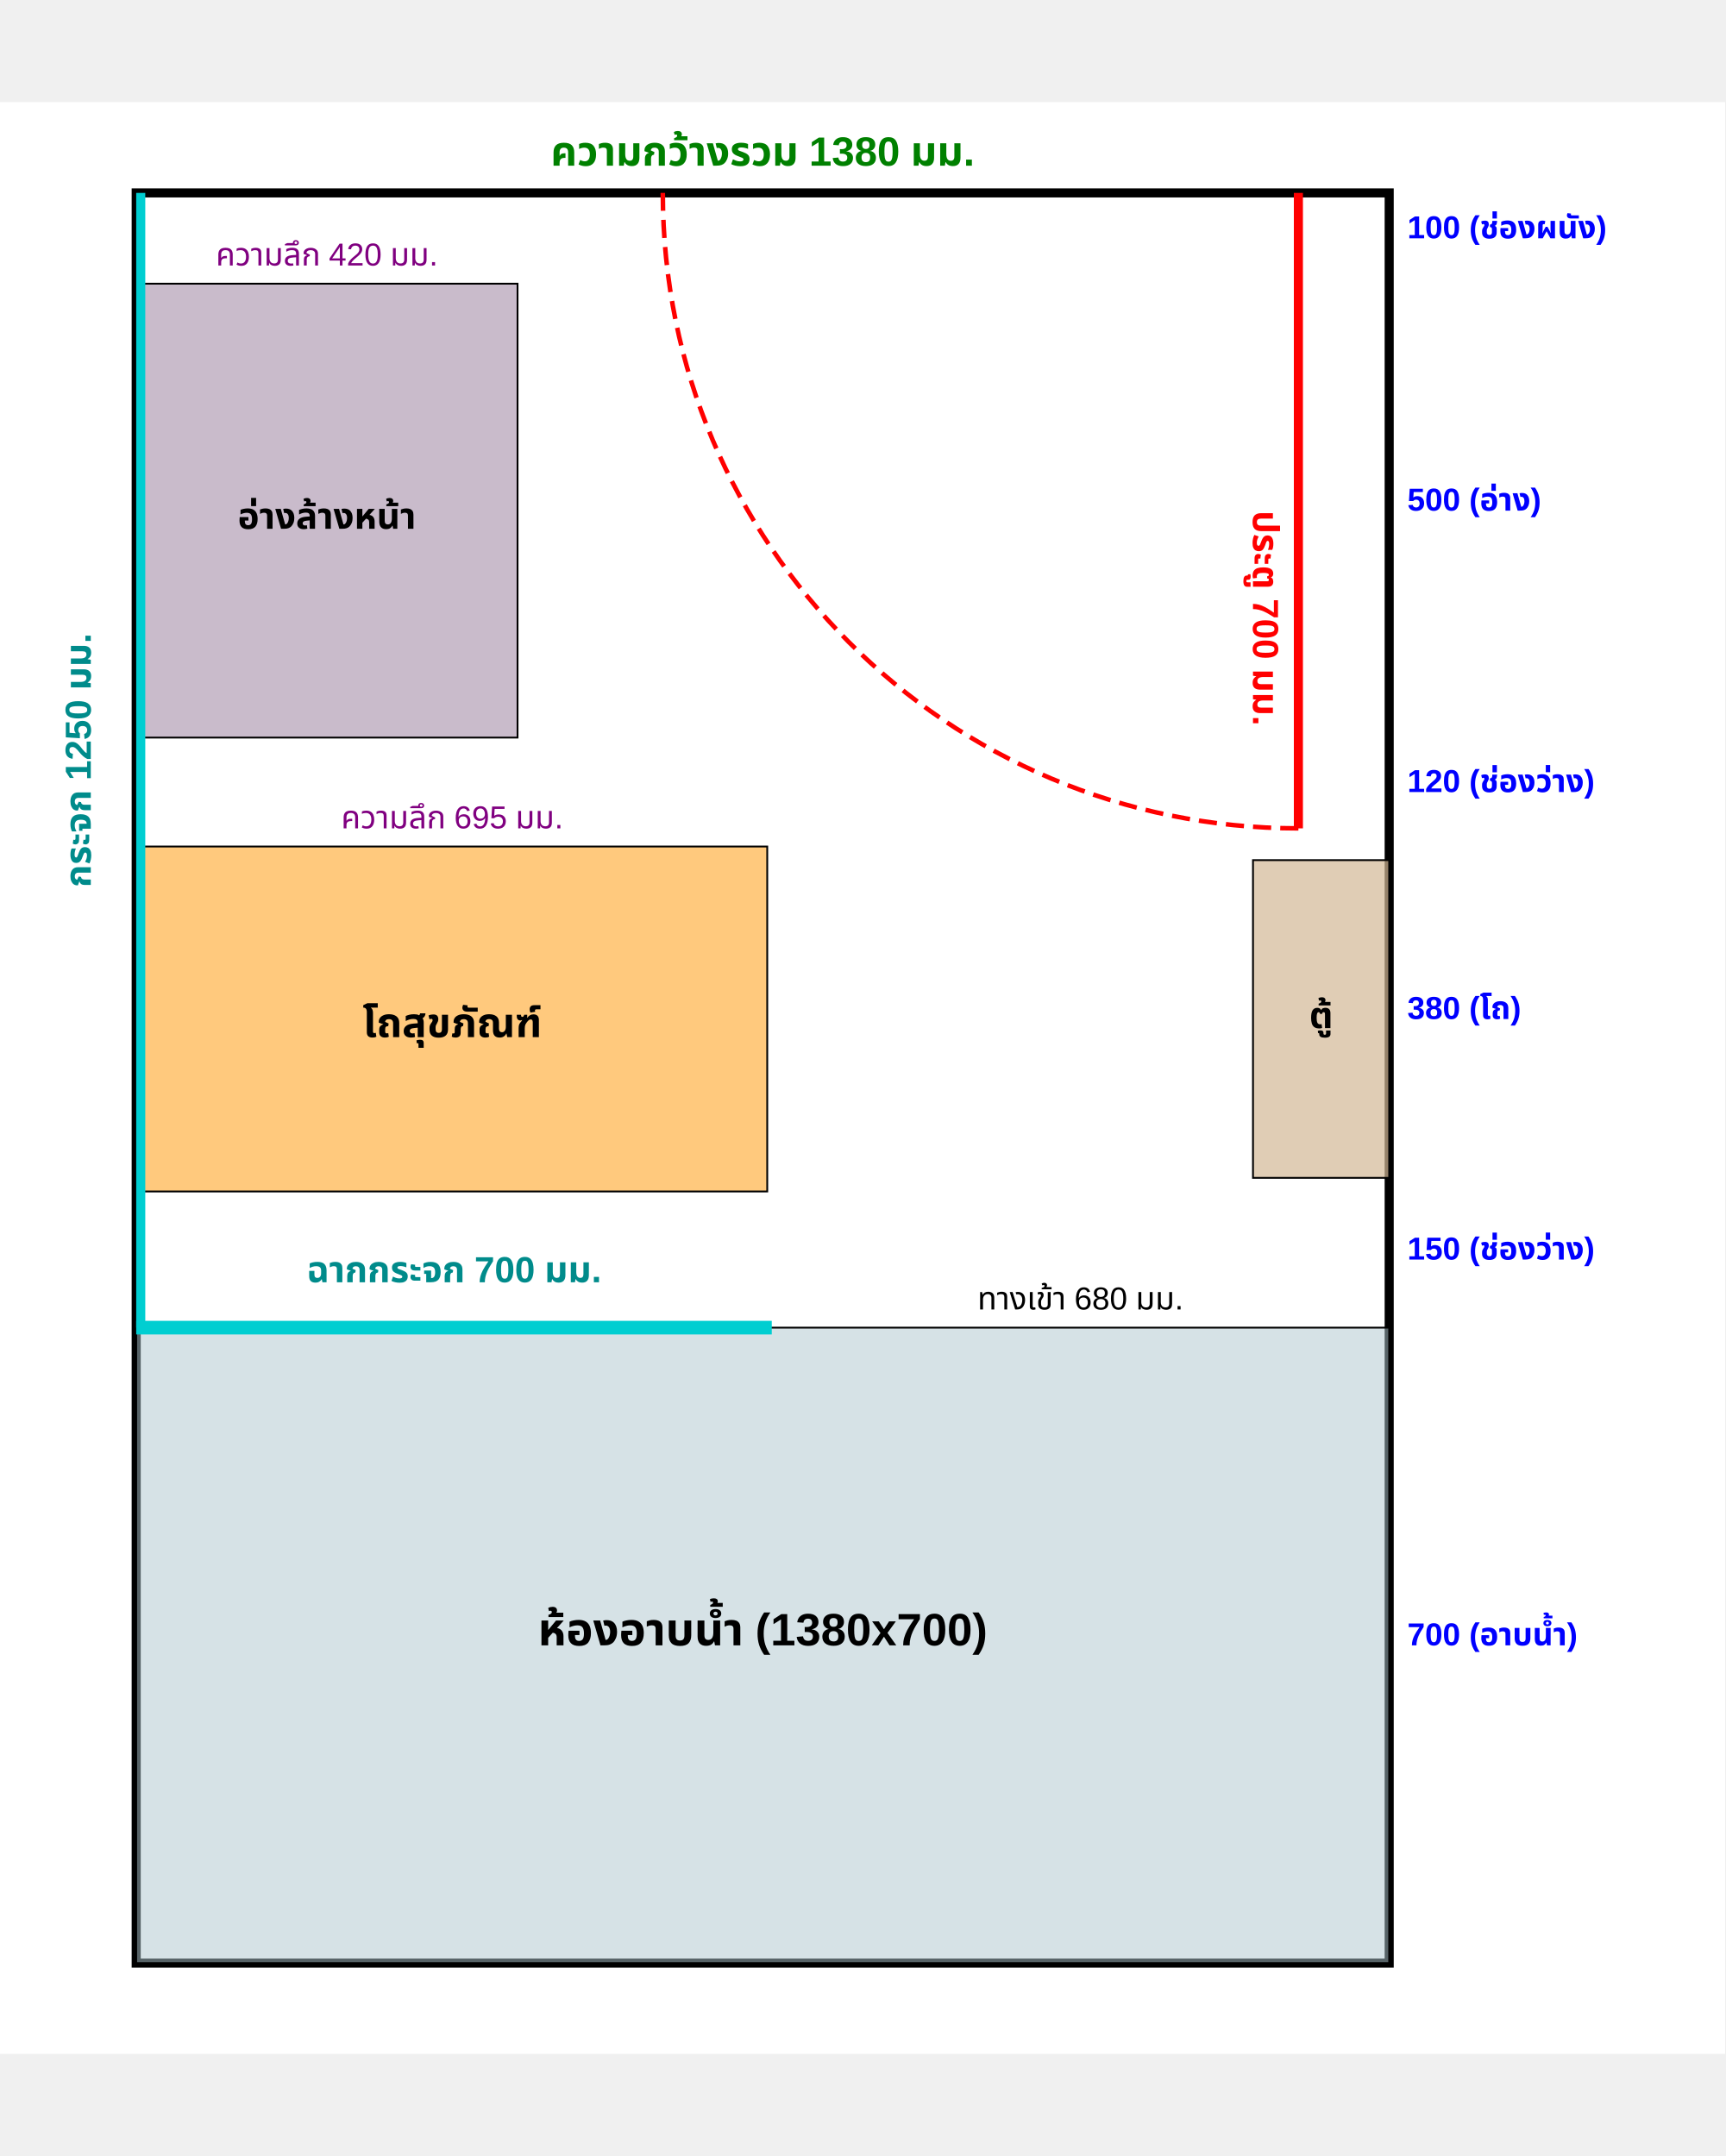
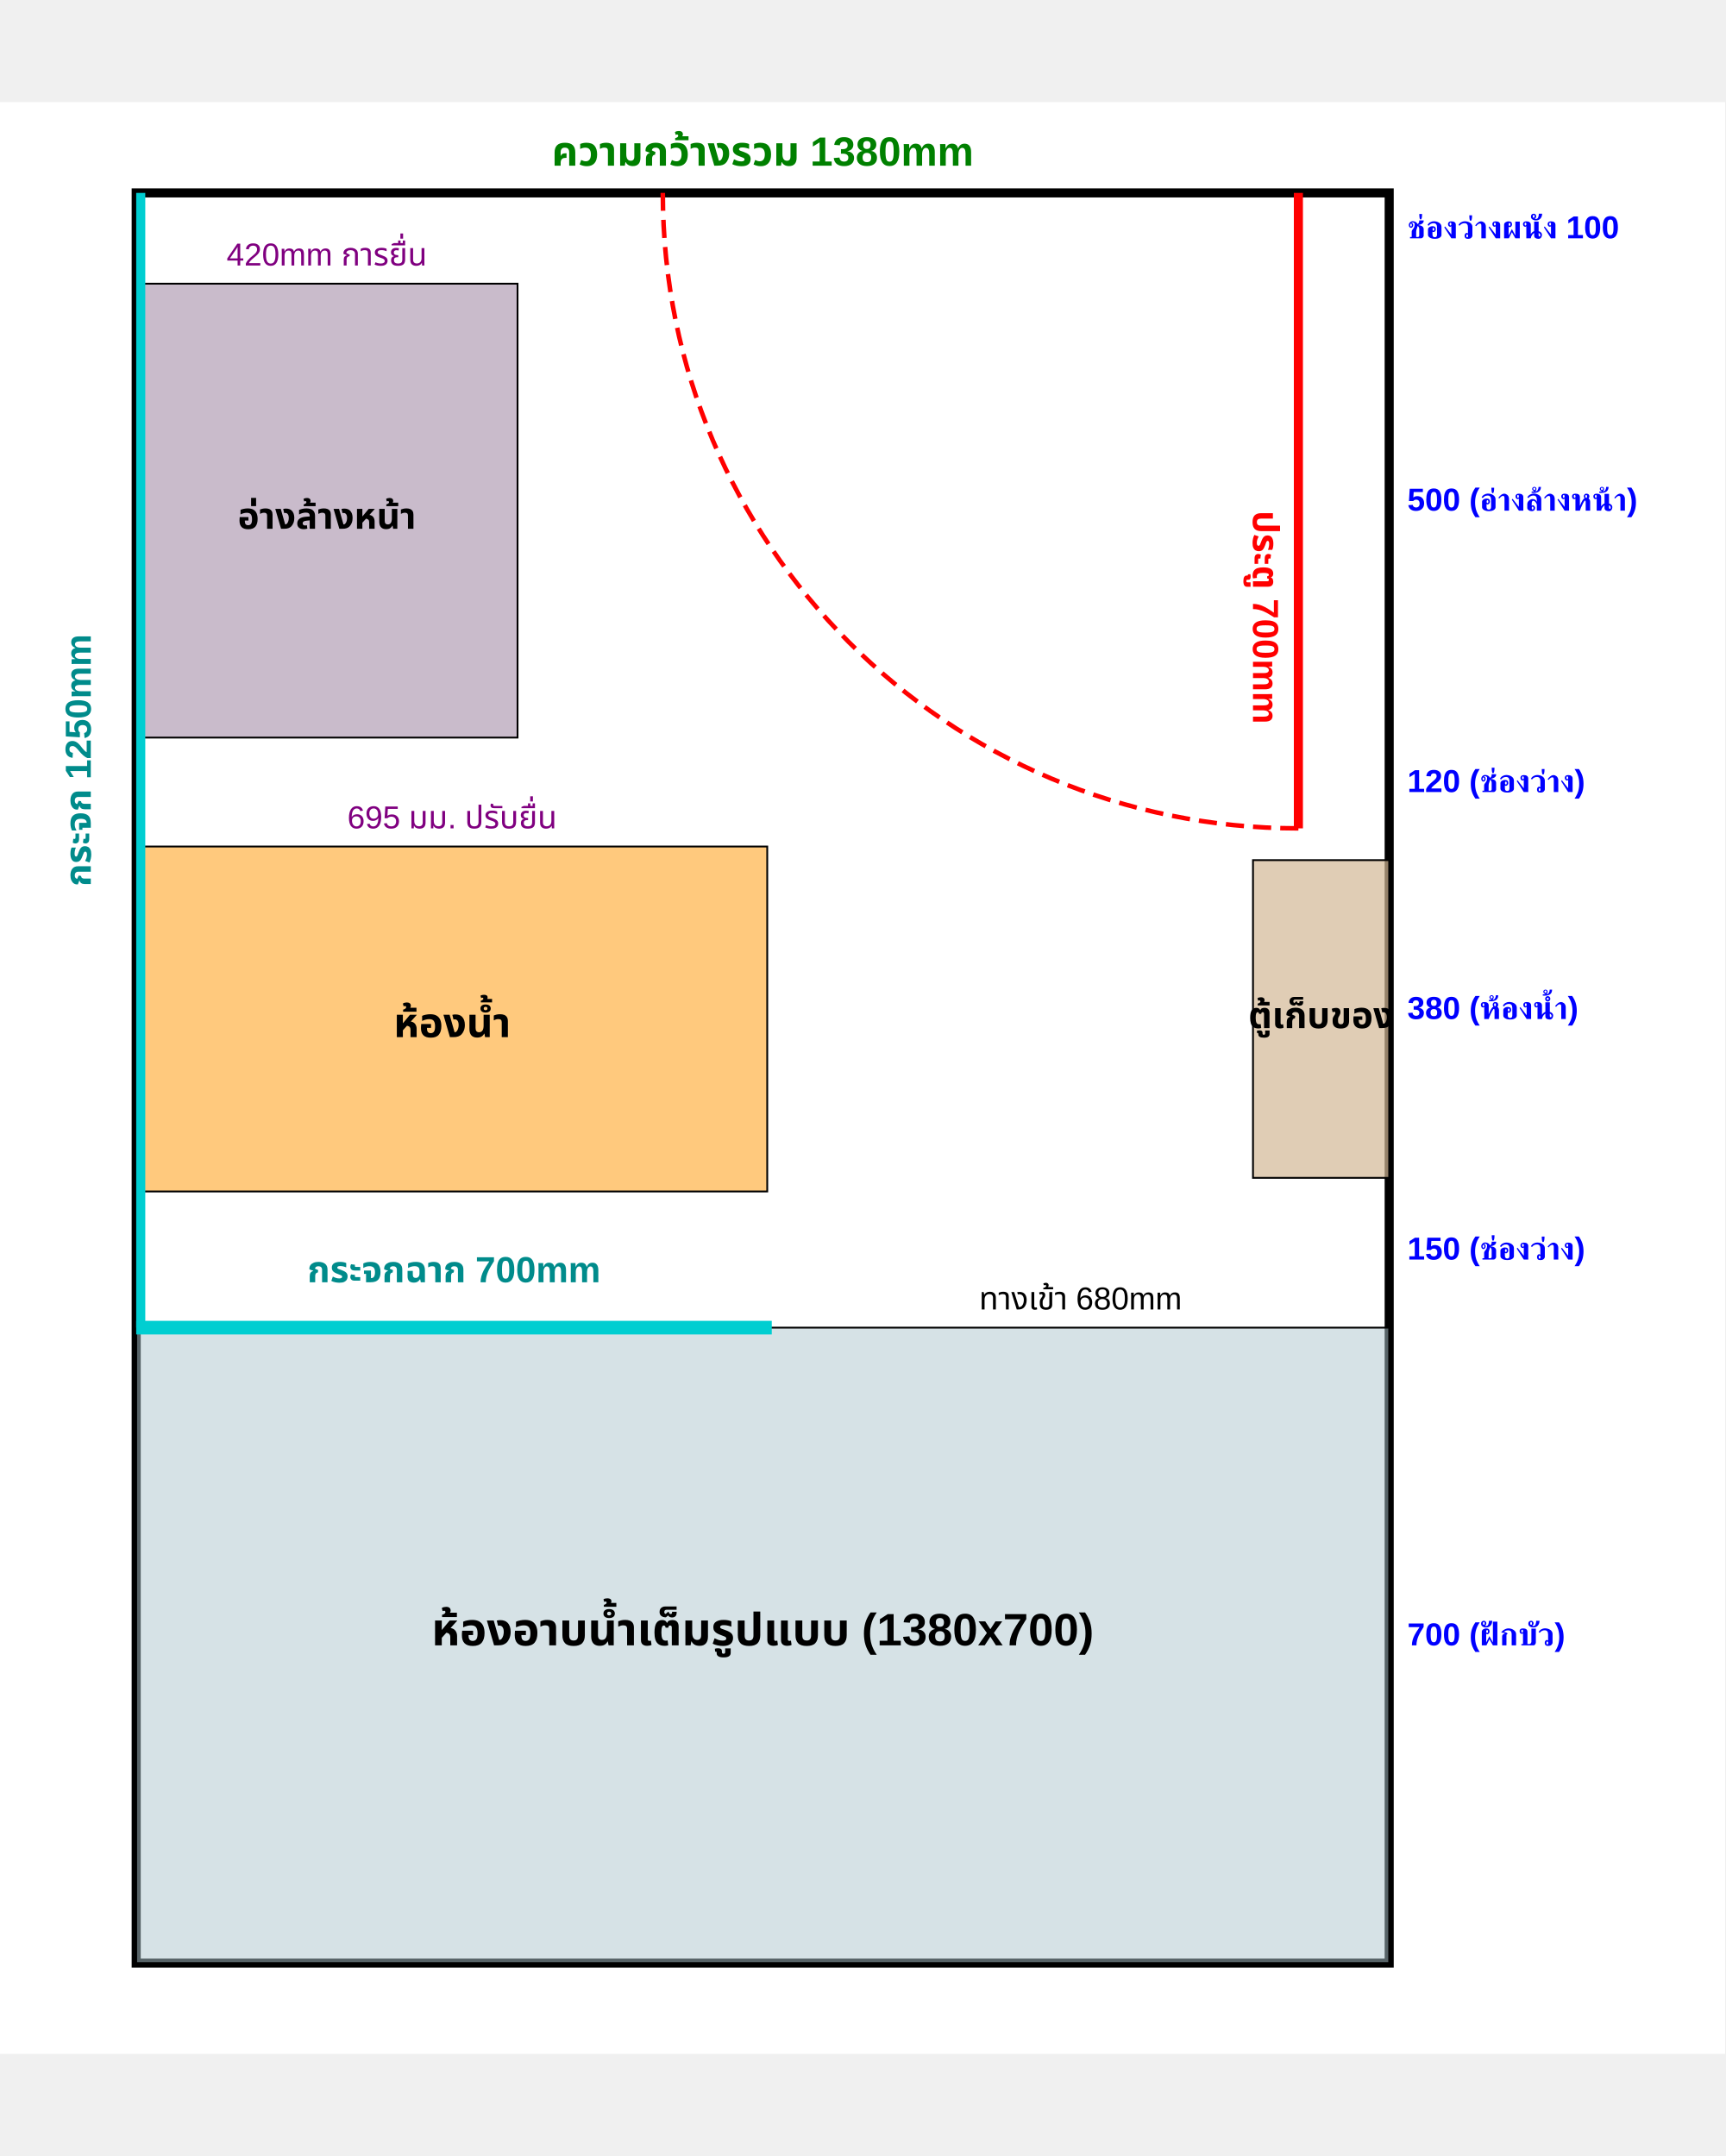
<svg xmlns="http://www.w3.org/2000/svg" width="680" height="850" viewBox="-150 -100 1900 2150">
  <rect x="-150" y="-100" width="1900" height="2150" fill="white" />
  <rect x="0" y="0" width="1380" height="1950" fill="none" stroke="black" stroke-width="10" />
  <rect x="0" y="1250" width="1380" height="700" fill="#aec6cf" fill-opacity="0.5" stroke="black" stroke-width="2" />
-   <text x="690" y="1600" font-family="Noto Sans Thai, Arial" font-size="50" font-weight="bold" text-anchor="middle">ห้องอาบน้ำ (1380x700)</text>
+   <text x="690" y="1600" font-family="Noto Sans Thai, Arial" font-size="50" font-weight="bold" text-anchor="middle">ห้องอาบน้ำเต็มรูปแบบ (1380x700)</text>
  <line x1="0" y1="1250" x2="700" y2="1250" stroke="#00ced1" stroke-width="15" />
-   <text x="350" y="1200" font-family="Noto Sans Thai, Arial" font-size="40" fill="#008b8b" font-weight="bold" text-anchor="middle">ฉากกระจก 700 มม.</text>
-   <text x="1040" y="1230" font-family="Noto Sans Thai, Arial" font-size="35" text-anchor="middle">ทางเข้า 680 มม.</text>
+   <text x="350" y="1200" font-family="Noto Sans Thai, Arial" font-size="40" fill="#008b8b" font-weight="bold" text-anchor="middle">กระจกฉาก 700mm</text>
+   <text x="1040" y="1230" font-family="Noto Sans Thai, Arial" font-size="35" text-anchor="middle">ทางเข้า 680mm</text>
  <rect x="0" y="720" width="695" height="380" fill="#ffb347" fill-opacity="0.7" stroke="black" stroke-width="2" />
-   <text x="348" y="930" font-family="Noto Sans Thai, Arial" font-size="45" font-weight="bold" text-anchor="middle">โถสุขภัณฑ์</text>
+   <text x="348" y="930" font-family="Noto Sans Thai, Arial" font-size="45" font-weight="bold" text-anchor="middle">ห้องน้ำ</text>
  <rect x="0" y="100" width="420" height="500" fill="#b39eb5" fill-opacity="0.7" stroke="black" stroke-width="2" />
  <text x="210" y="370" font-family="Noto Sans Thai, Arial" font-size="40" font-weight="bold" text-anchor="middle">อ่างล้างหน้า</text>
  <rect x="1230" y="735" width="150" height="350" fill="#d4b896" fill-opacity="0.7" stroke="black" stroke-width="2" />
-   <text x="1305" y="920" font-family="Noto Sans Thai, Arial" font-size="40" font-weight="bold" text-anchor="middle">ตู้</text>
+   <text x="1305" y="920" font-family="Noto Sans Thai, Arial" font-size="40" font-weight="bold" text-anchor="middle">ตู้เก็บของ</text>
  <line x1="5" y1="0" x2="5" y2="1250" stroke="#00ced1" stroke-width="10" />
-   <text x="-50" y="625" font-family="Noto Sans Thai, Arial" font-size="40" fill="#008b8b" font-weight="bold" text-anchor="middle" transform="rotate(-90, -50, 625)">กระจก 1250 มม.</text>
+   <text x="-50" y="625" font-family="Noto Sans Thai, Arial" font-size="40" fill="#008b8b" font-weight="bold" text-anchor="middle" transform="rotate(-90, -50, 625)">กระจก 1250mm</text>
  <line x1="1280" y1="0" x2="1280" y2="700" stroke="red" stroke-width="10" />
  <path d="M 1280 700 A 700 700 0 0 1 580 0" fill="none" stroke="red" stroke-dasharray="20,10" stroke-width="5" />
-   <text x="1230" y="350" font-family="Noto Sans Thai, Arial" font-size="40" fill="red" font-weight="bold" transform="rotate(90, 1230, 350)">ประตู 700 มม.</text>
-   <g fill="blue" font-family="Noto Sans Thai, Arial" font-size="35" font-weight="bold" text-anchor="start">
-     <text x="1400" y="1600">700 (อาบน้ำ)</text>
+   <text x="1230" y="350" font-family="Noto Sans Thai, Arial" font-size="40" fill="red" font-weight="bold" transform="rotate(90, 1230, 350)">ประตู 700mm</text>
+   <g fill="blue" font-family="Arial" font-size="35" font-weight="bold" text-anchor="start">
+     <text x="1400" y="1600">700 (ฝักบัว)</text>
    <text x="1400" y="1175">150 (ช่องว่าง)</text>
-     <text x="1400" y="910">380 (โถ)</text>
+     <text x="1400" y="910">380 (ห้องน้ำ)</text>
    <text x="1400" y="660">120 (ช่องว่าง)</text>
-     <text x="1400" y="350">500 (อ่าง)</text>
-     <text x="1400" y="50">100 (ช่องผนัง)</text>
+     <text x="1400" y="350">500 (อ่างล้างหน้า)</text>
+     <text x="1400" y="50">ช่องว่างผนัง 100</text>
  </g>
-   <text x="348" y="700" font-family="Noto Sans Thai, Arial" font-size="35" fill="purple" text-anchor="middle">ความลึก 695 มม.</text>
-   <text x="210" y="80" font-family="Noto Sans Thai, Arial" font-size="35" fill="purple" text-anchor="middle">ความลึก 420 มม.</text>
-   <text x="690" y="-30" font-family="Noto Sans Thai, Arial" font-size="45" fill="green" font-weight="bold" text-anchor="middle">ความกว้างรวม 1380 มม.</text>
+   <text x="348" y="700" font-family="Noto Sans Thai, Arial" font-size="35" fill="purple" text-anchor="middle">695 มม. ปรับยื่น</text>
+   <text x="210" y="80" font-family="Noto Sans Thai, Arial" font-size="35" fill="purple" text-anchor="middle">420mm การยื่น</text>
+   <text x="690" y="-30" font-family="Noto Sans Thai, Arial" font-size="45" fill="green" font-weight="bold" text-anchor="middle">ความกว้างรวม 1380mm</text>
</svg>
